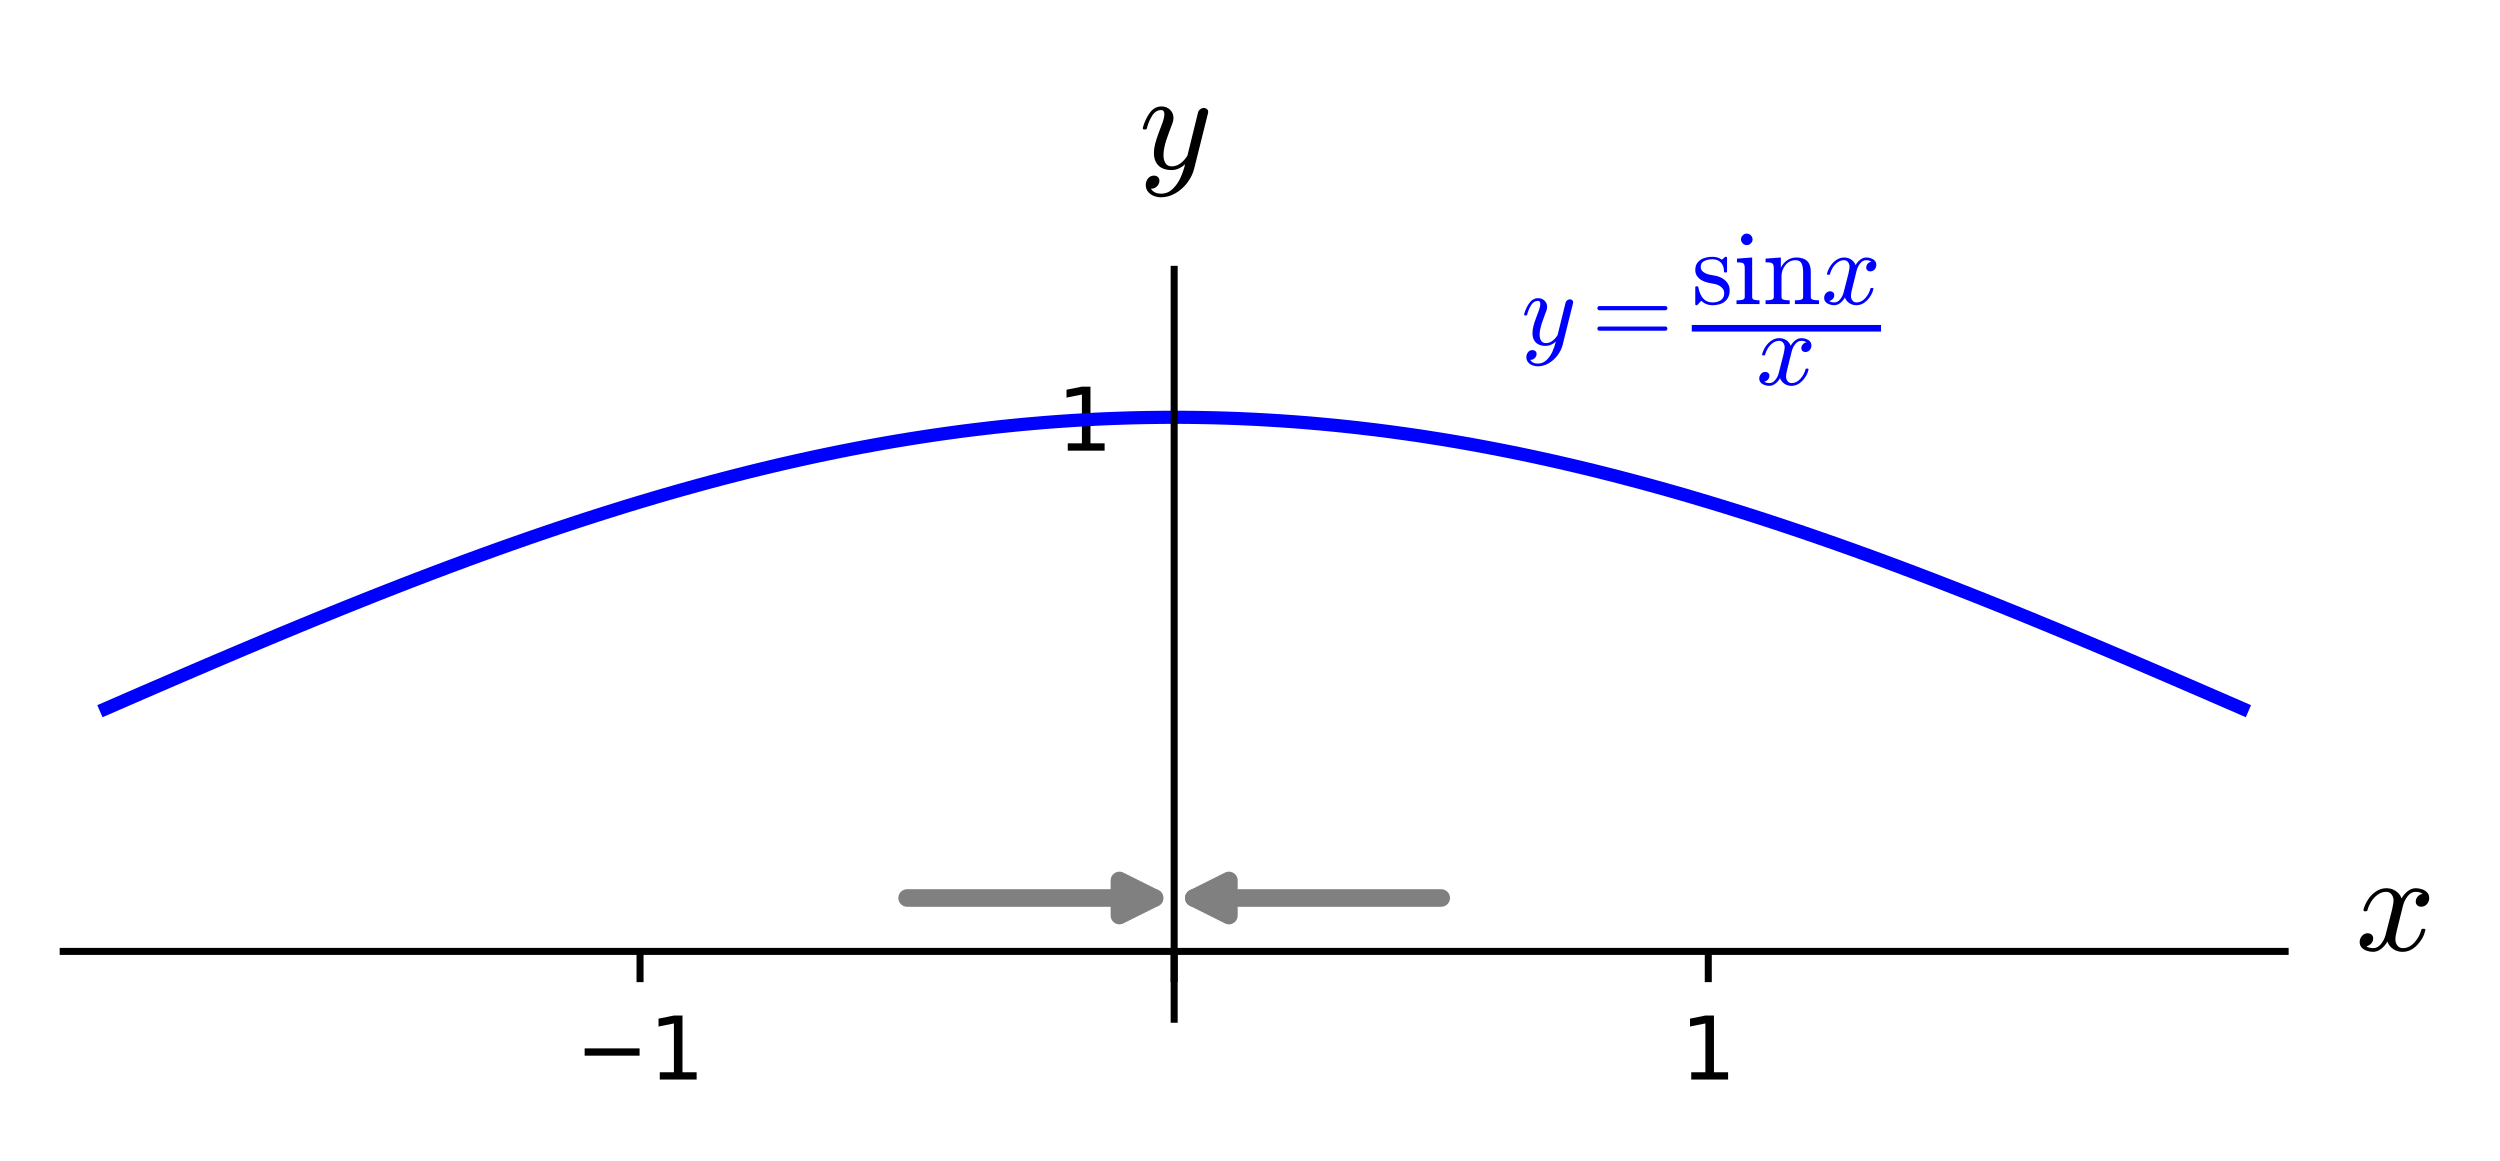
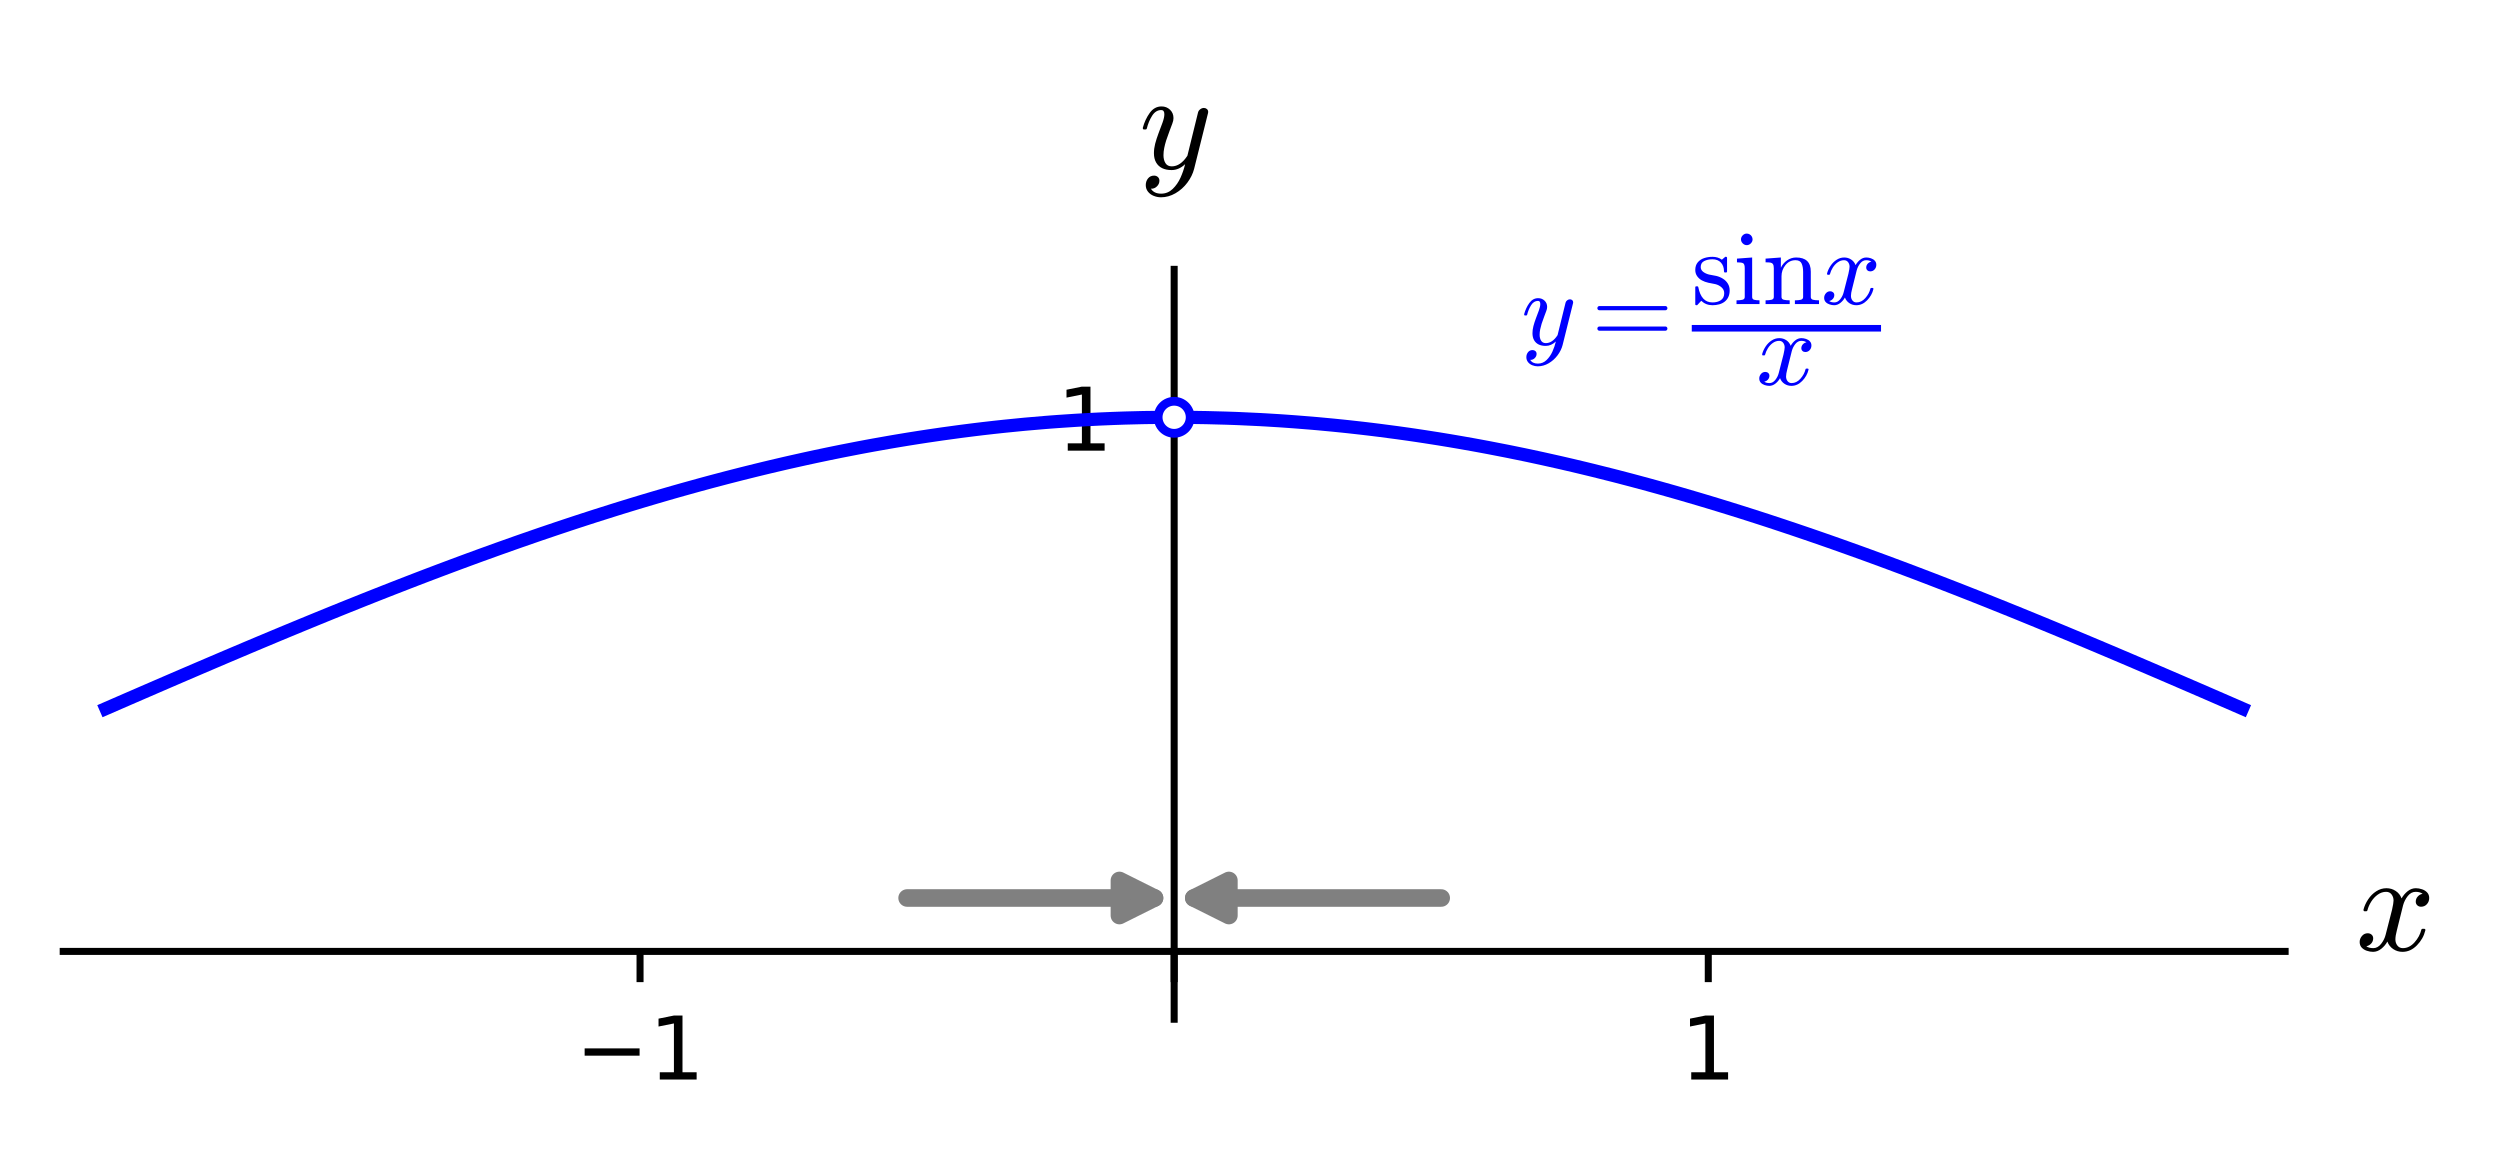
<svg xmlns="http://www.w3.org/2000/svg" xmlns:xlink="http://www.w3.org/1999/xlink" height="132.268pt" version="1.1" viewBox="0 0 284.815 132.268" width="284.815pt">
  <defs>
    <style type="text/css">*{stroke-linecap:butt;stroke-linejoin:round;}</style>
  </defs>
  <g id="figure_1">
    <g id="patch_1">
      <path d="M 0 132.268  L 284.815 132.268  L 284.815 0  L 0 0  z " style="fill:#ffffff;" />
    </g>
    <g id="axes_1">
      <g id="patch_2">
        <path d="M 7.2 116.118  L 260.335 116.118  L 260.335 30.685  L 7.2 30.685  z " style="fill:#ffffff;" />
      </g>
      <g id="matplotlib.axis_1">
        <g id="xtick_1">
          <g id="line2d_1">
            <defs>
-               <path d="M 0 0  L 0 3.5  " id="m405a6da894" style="stroke:#000000;stroke-width:0.8;" />
+               <path d="M 0 0  L 0 3.5  " id="m5a7157ee96" style="stroke:#000000;stroke-width:0.8;" />
            </defs>
            <g>
-               <use style="stroke:#000000;stroke-width:0.8;" x="72.918" xlink:href="#m405a6da894" y="108.39" />
+               <use style="stroke:#000000;stroke-width:0.8;" x="72.918" xlink:href="#m5a7157ee96" y="108.39" />
            </g>
          </g>
          <g id="text_1">
            <g transform="translate(65.54665 122.9886)scale(0.1 -0.1)">
              <defs>
                <path d="M 10.594 35.5  L 73.188 35.5  L 73.188 27.203  L 10.594 27.203  z " id="DejaVuSans-8722" />
                <path d="M 12.406 8.297  L 28.516 8.297  L 28.516 63.922  L 10.984 60.406  L 10.984 69.391  L 28.422 72.906  L 38.281 72.906  L 38.281 8.297  L 54.391 8.297  L 54.391 0  L 12.406 0  z " id="DejaVuSans-49" />
              </defs>
              <use xlink:href="#DejaVuSans-8722" />
              <use x="83.789" xlink:href="#DejaVuSans-49" />
            </g>
          </g>
        </g>
        <g id="xtick_2">
          <g id="line2d_2">
            <g>
-               <use style="stroke:#000000;stroke-width:0.8;" x="133.768" xlink:href="#m405a6da894" y="108.39" />
+               <use style="stroke:#000000;stroke-width:0.8;" x="133.768" xlink:href="#m5a7157ee96" y="108.39" />
            </g>
          </g>
        </g>
        <g id="xtick_3">
          <g id="line2d_3">
            <g>
-               <use style="stroke:#000000;stroke-width:0.8;" x="194.617" xlink:href="#m405a6da894" y="108.39" />
+               <use style="stroke:#000000;stroke-width:0.8;" x="194.617" xlink:href="#m5a7157ee96" y="108.39" />
            </g>
          </g>
          <g id="text_2">
            <g transform="translate(191.436 122.9886)scale(0.1 -0.1)">
              <use xlink:href="#DejaVuSans-49" />
            </g>
          </g>
        </g>
        <g id="text_3">
          <g transform="translate(268.335 108.3901)scale(0.16 -0.16)">
            <defs>
              <path d="M 7.812 2.875  Q 9.578 1.516 12.797 1.516  Q 15.922 1.516 18.312 4.516  Q 20.703 7.516 21.578 11.078  L 26.125 28.812  Q 27.203 33.641 27.203 35.406  Q 27.203 37.891 25.812 39.75  Q 24.422 41.609 21.922 41.609  Q 18.75 41.609 15.969 39.625  Q 13.188 37.641 11.281 34.594  Q 9.375 31.547 8.594 28.422  Q 8.406 27.781 7.812 27.781  L 6.594 27.781  Q 5.812 27.781 5.812 28.719  L 5.812 29  Q 6.781 32.719 9.125 36.25  Q 11.469 39.797 14.859 41.984  Q 18.266 44.188 22.125 44.188  Q 25.781 44.188 28.734 42.234  Q 31.688 40.281 32.906 36.922  Q 34.625 39.984 37.281 42.078  Q 39.938 44.188 43.109 44.188  Q 45.266 44.188 47.5 43.422  Q 49.75 42.672 51.172 41.109  Q 52.594 39.547 52.594 37.203  Q 52.594 34.672 50.953 32.828  Q 49.312 31 46.781 31  Q 45.172 31 44.094 32.031  Q 43.016 33.062 43.016 34.625  Q 43.016 36.719 44.453 38.297  Q 45.906 39.891 47.906 40.188  Q 46.094 41.609 42.922 41.609  Q 39.703 41.609 37.328 38.625  Q 34.969 35.641 33.984 31.984  L 29.594 14.312  Q 28.516 10.297 28.516 7.719  Q 28.516 5.172 29.953 3.344  Q 31.391 1.516 33.797 1.516  Q 38.484 1.516 42.156 5.641  Q 45.844 9.766 47.016 14.703  Q 47.219 15.281 47.797 15.281  L 49.031 15.281  Q 49.422 15.281 49.656 15.016  Q 49.906 14.75 49.906 14.406  Q 49.906 14.312 49.812 14.109  Q 48.391 8.156 43.844 3.516  Q 39.312 -1.125 33.594 -1.125  Q 29.938 -1.125 26.984 0.844  Q 24.031 2.828 22.797 6.203  Q 21.234 3.266 18.469 1.062  Q 15.719 -1.125 12.594 -1.125  Q 10.453 -1.125 8.172 -0.359  Q 5.906 0.391 4.484 1.953  Q 3.078 3.516 3.078 5.906  Q 3.078 8.25 4.703 10.172  Q 6.344 12.109 8.797 12.109  Q 10.453 12.109 11.578 11.109  Q 12.703 10.109 12.703 8.5  Q 12.703 6.391 11.297 4.828  Q 9.906 3.266 7.812 2.875  z " id="Cmmi10-120" />
            </defs>
            <use transform="translate(0 0.8125)" xlink:href="#Cmmi10-120" />
          </g>
        </g>
      </g>
      <g id="matplotlib.axis_2">
        <g id="ytick_1">
          <g id="line2d_4">
            <defs>
-               <path d="M 0 0  L -3.5 0  " id="m4b95eb0476" style="stroke:#000000;stroke-width:0.8;" />
+               <path d="M 0 0  L -3.5 0  " id="mc03ff8316c" style="stroke:#000000;stroke-width:0.8;" />
            </defs>
            <g>
-               <use style="stroke:#000000;stroke-width:0.8;" x="133.768" xlink:href="#m4b95eb0476" y="47.54" />
+               <use style="stroke:#000000;stroke-width:0.8;" x="133.768" xlink:href="#mc03ff8316c" y="47.54" />
            </g>
          </g>
          <g id="text_4">
            <g transform="translate(120.405 51.3396)scale(0.1 -0.1)">
              <use xlink:href="#DejaVuSans-49" />
            </g>
          </g>
        </g>
        <g id="text_5">
          <g transform="translate(129.7675 19.325)scale(0.16 -0.16)">
            <defs>
              <path d="M 8.406 -14.312  Q 10.5 -17.922 15.719 -17.922  Q 20.453 -17.922 23.922 -14.594  Q 27.391 -11.281 29.516 -6.562  Q 31.641 -1.859 32.812 3.078  Q 28.375 -1.125 23.188 -1.125  Q 19.234 -1.125 16.453 0.234  Q 13.672 1.609 12.125 4.312  Q 10.594 7.031 10.594 10.891  Q 10.594 14.156 11.469 17.594  Q 12.359 21.047 13.938 25.266  Q 15.531 29.5 16.703 32.625  Q 18.016 36.281 18.016 38.625  Q 18.016 41.609 15.828 41.609  Q 11.859 41.609 9.297 37.531  Q 6.734 33.453 5.516 28.422  Q 5.328 27.781 4.688 27.781  L 3.516 27.781  Q 2.688 27.781 2.688 28.719  L 2.688 29  Q 4.297 34.969 7.609 39.578  Q 10.938 44.188 16.016 44.188  Q 19.578 44.188 22.047 41.844  Q 24.516 39.5 24.516 35.891  Q 24.516 34.031 23.688 31.984  Q 23.25 30.766 21.688 26.656  Q 20.125 22.562 19.281 19.875  Q 18.453 17.188 17.922 14.594  Q 17.391 12.016 17.391 9.422  Q 17.391 6.109 18.797 3.812  Q 20.219 1.516 23.297 1.516  Q 29.5 1.516 34.422 9.078  L 42 39.891  Q 42.328 41.219 43.547 42.156  Q 44.781 43.109 46.188 43.109  Q 47.406 43.109 48.312 42.328  Q 49.219 41.547 49.219 40.281  Q 49.219 39.703 49.125 39.5  L 39.203 -0.297  Q 37.891 -5.422 34.375 -10.109  Q 30.859 -14.797 25.906 -17.656  Q 20.953 -20.516 15.578 -20.516  Q 12.984 -20.516 10.438 -19.5  Q 7.906 -18.5 6.344 -16.5  Q 4.781 -14.5 4.781 -11.812  Q 4.781 -9.078 6.391 -7.078  Q 8.016 -5.078 10.688 -5.078  Q 12.312 -5.078 13.406 -6.078  Q 14.5 -7.078 14.5 -8.688  Q 14.5 -10.984 12.781 -12.688  Q 11.078 -14.406 8.797 -14.406  Q 8.688 -14.359 8.594 -14.328  Q 8.5 -14.312 8.406 -14.312  z " id="Cmmi10-121" />
            </defs>
            <use transform="translate(0 0.8125)" xlink:href="#Cmmi10-121" />
          </g>
        </g>
      </g>
      <g id="patch_3">
-         <path clip-path="url(#p4945c93f55)" d="M 164.192 102.305  Q 148.98 102.305 136.004 102.305  " style="fill:none;stroke:#808080;stroke-linecap:round;stroke-width:2;" />
-         <path clip-path="url(#p4945c93f55)" d="M 140.004 104.305  L 136.004 102.305  L 140.004 100.305  L 140.004 104.305  z " style="fill:#808080;stroke:#808080;stroke-linecap:round;stroke-width:2;" />
+         <path clip-path="url(#pcf2628fdfc)" d="M 164.192 102.305  Q 148.98 102.305 136.004 102.305  " style="fill:none;stroke:#808080;stroke-linecap:round;stroke-width:2;" />
+         <path clip-path="url(#pcf2628fdfc)" d="M 140.004 104.305  L 136.004 102.305  L 140.004 100.305  L 140.004 104.305  z " style="fill:#808080;stroke:#808080;stroke-linecap:round;stroke-width:2;" />
      </g>
      <g id="patch_4">
-         <path clip-path="url(#p4945c93f55)" d="M 103.343 102.305  Q 118.555 102.305 131.531 102.305  " style="fill:none;stroke:#808080;stroke-linecap:round;stroke-width:2;" />
-         <path clip-path="url(#p4945c93f55)" d="M 127.531 100.305  L 131.531 102.305  L 127.531 104.305  L 127.531 100.305  z " style="fill:#808080;stroke:#808080;stroke-linecap:round;stroke-width:2;" />
+         <path clip-path="url(#pcf2628fdfc)" d="M 103.343 102.305  Q 118.555 102.305 131.531 102.305  " style="fill:none;stroke:#808080;stroke-linecap:round;stroke-width:2;" />
+         <path clip-path="url(#pcf2628fdfc)" d="M 127.531 100.305  L 131.531 102.305  L 127.531 104.305  L 127.531 100.305  z " style="fill:#808080;stroke:#808080;stroke-linecap:round;stroke-width:2;" />
      </g>
      <g id="line2d_5">
-         <path clip-path="url(#p4945c93f55)" d="M 12.068 80.725  L 13.105 80.274  L 14.556 79.643  L 16.278 78.895  L 17.3 78.453  L 18.024 78.14  L 19.156 77.651  L 20.422 77.105  L 22.068 76.397  L 23.675 75.709  L 24.534 75.342  L 25.962 74.735  L 26.604 74.462  L 28.146 73.81  L 29.79 73.118  L 30.811 72.69  L 32.135 72.138  L 32.44 72.011  L 34.337 71.225  L 35.574 70.717  L 36.1 70.501  L 37.986 69.733  L 39.162 69.257  L 39.589 69.085  L 42.021 68.113  L 43.179 67.654  L 44.144 67.274  L 45.699 66.667  L 46.459 66.372  L 47.143 66.108  L 49.091 65.363  L 49.528 65.197  L 51.456 64.472  L 51.984 64.275  L 53.59 63.681  L 54.833 63.226  L 56.357 62.675  L 57.062 62.423  L 58.127 62.044  L 60.345 61.267  L 61.417 60.898  L 62.72 60.454  L 63.766 60.101  L 64.224 59.948  L 65.928 59.385  L 66.565 59.177  L 67.829 58.769  L 69.465 58.25  L 71.048 57.757  L 71.407 57.646  L 72.927 57.184  L 74.65 56.671  L 75.549 56.408  L 77.436 55.867  L 77.709 55.79  L 79.395 55.321  L 80.999 54.885  L 82.232 54.558  L 82.419 54.509  L 84.011 54.098  L 85.2 53.798  L 86.438 53.493  L 87.923 53.136  L 89.059 52.869  L 90.952 52.439  L 91.925 52.224  L 93.209 51.947  L 94.148 51.75  L 95.638 51.445  L 96.906 51.194  L 97.542 51.072  L 98.448 50.9  L 100.157 50.588  L 101.279 50.39  L 102.142 50.243  L 103.613 50.001  L 105.15 49.759  L 106.018 49.628  L 107.423 49.424  L 109.171 49.184  L 109.742 49.109  L 110.808 48.974  L 112.959 48.719  L 113.706 48.637  L 114.319 48.571  L 116.387 48.364  L 116.657 48.339  L 118.877 48.146  L 119.927 48.064  L 120.502 48.021  L 122.431 47.892  L 123.807 47.812  L 125.175 47.742  L 125.781 47.715  L 127.19 47.659  L 128.83 47.607  L 128.97 47.603  L 130.665 47.567  L 132.39 47.546  L 132.954 47.542  " style="fill:none;stroke:#0000ff;stroke-linecap:square;stroke-width:1.5;" />
+         <path clip-path="url(#pcf2628fdfc)" d="M 12.068 80.725  L 13.63 80.045  L 14.604 79.622  L 16.064 78.988  L 16.699 78.713  L 17.926 78.182  L 18.951 77.739  L 20.932 76.885  L 22.438 76.239  L 22.84 76.067  L 23.925 75.603  L 25.763 74.819  L 26.889 74.342  L 28.216 73.78  L 29.639 73.181  L 30.106 72.986  L 31.349 72.465  L 32.683 71.91  L 34.438 71.184  L 35.248 70.851  L 36.299 70.42  L 37.664 69.863  L 39.062 69.297  L 39.606 69.078  L 41.488 68.324  L 42.518 67.915  L 43.893 67.373  L 44.655 67.074  L 46.45 66.376  L 47.44 65.994  L 48.592 65.553  L 49.964 65.032  L 51.384 64.499  L 52.506 64.081  L 53.424 63.742  L 54.767 63.25  L 56.687 62.557  L 56.92 62.474  L 58.756 61.822  L 59.255 61.647  L 60.973 61.051  L 61.628 60.825  L 63.46 60.204  L 64.821 59.75  L 65.672 59.469  L 66.566 59.177  L 67.753 58.793  L 69.978 58.089  L 70.775 57.841  L 71.85 57.511  L 73.159 57.114  L 74.635 56.676  L 75.969 56.287  L 76.682 56.081  L 77.729 55.784  L 79.748 55.224  L 80.969 54.893  L 81.335 54.796  L 82.822 54.404  L 84.45 53.987  L 86.051 53.588  L 86.999 53.357  L 87.791 53.167  L 89.411 52.788  L 89.997 52.654  L 91.692 52.275  L 92.86 52.021  L 94.387 51.7  L 95.787 51.415  L 96.051 51.363  L 97.895 51.004  L 98.661 50.86  L 99.539 50.699  L 101.386 50.372  L 102.052 50.258  L 103.448 50.027  L 104.709 49.827  L 105.691 49.677  L 107.352 49.434  L 109.279 49.17  L 109.565 49.132  L 111.061 48.943  L 111.988 48.831  L 113.23 48.689  L 114.438 48.559  L 116.428 48.361  L 116.804 48.325  L 119.076 48.13  L 119.528 48.094  L 120.48 48.023  L 122.527 47.886  L 123.854 47.809  L 124.013 47.801  L 125.373 47.733  L 126.866 47.671  L 128.133 47.627  L 130.092 47.577  L 130.583 47.568  L 132.542 47.544  L 133.332 47.541  " style="fill:none;stroke:#0000ff;stroke-linecap:square;stroke-width:1.5;" />
      </g>
      <g id="line2d_6">
-         <path clip-path="url(#p4945c93f55)" d="M 134.731 47.543  L 136.026 47.554  L 137.052 47.57  L 138.512 47.602  L 139.667 47.636  L 140.713 47.672  L 141.446 47.702  L 142.898 47.768  L 144.161 47.836  L 145.953 47.946  L 146.803 48.005  L 147.892 48.085  L 148.52 48.135  L 150.476 48.302  L 152.052 48.452  L 152.325 48.479  L 153.502 48.602  L 154.611 48.723  L 156.768 48.979  L 157.26 49.041  L 158.265 49.171  L 160.278 49.447  L 161.305 49.596  L 162.316 49.748  L 164.112 50.031  L 165.305 50.228  L 165.983 50.343  L 167.693 50.644  L 168.129 50.723  L 169.348 50.949  L 171.392 51.344  L 172.318 51.53  L 173.314 51.734  L 174.543 51.993  L 176.291 52.374  L 176.872 52.503  L 178.951 52.98  L 179.595 53.132  L 180.448 53.336  L 181.588 53.613  L 183.051 53.978  L 184.438 54.333  L 185.663 54.653  L 187.476 55.139  L 187.882 55.25  L 190.015 55.843  L 191.198 56.18  L 191.277 56.203  L 192.584 56.583  L 194.772 57.234  L 195.005 57.304  L 196.441 57.743  L 198.289 58.319  L 199.401 58.672  L 200.447 59.008  L 202.126 59.556  L 203.429 59.988  L 203.492 60.009  L 204.941 60.496  L 206.426 61.004  L 208.209 61.623  L 209.221 61.978  L 210.129 62.3  L 211.244 62.699  L 213.076 63.363  L 213.653 63.574  L 214.881 64.026  L 215.732 64.342  L 217.659 65.066  L 218.922 65.545  L 219.762 65.866  L 221.469 66.524  L 223.027 67.132  L 223.711 67.4  L 224.716 67.796  L 226.685 68.579  L 227.674 68.975  L 228.711 69.394  L 229.301 69.632  L 231.134 70.378  L 232.525 70.949  L 233.559 71.375  L 234.112 71.603  L 236.207 72.474  L 237.158 72.872  L 238.937 73.619  L 239.623 73.909  L 240.926 74.46  L 241.977 74.906  L 243.242 75.445  L 244.73 76.082  L 246.197 76.711  L 247.015 77.062  L 247.923 77.454  L 249.93 78.321  L 250.804 78.699  L 252.058 79.243  L 252.966 79.637  L 253.871 80.03  L 255.467 80.725  " style="fill:none;stroke:#0000ff;stroke-linecap:square;stroke-width:1.5;" />
+         <path clip-path="url(#pcf2628fdfc)" d="M 134.156 47.541  L 135.652 47.55  L 137.355 47.576  L 137.464 47.578  L 139.663 47.636  L 140.685 47.671  L 141.203 47.692  L 143.533 47.801  L 144.172 47.836  L 145.743 47.932  L 146.197 47.963  L 147.527 48.058  L 149.395 48.207  L 150.121 48.27  L 151.86 48.433  L 152.978 48.546  L 153.686 48.621  L 155.24 48.795  L 156.201 48.909  L 157.12 49.023  L 159.188 49.295  L 160.49 49.477  L 161.252 49.588  L 162.396 49.761  L 163.887 49.995  L 165.189 50.209  L 166.344 50.406  L 167.792 50.662  L 168.628 50.815  L 169.548 50.987  L 171.643 51.394  L 172.096 51.485  L 173.649 51.804  L 174.186 51.917  L 175.667 52.236  L 177.64 52.677  L 177.925 52.742  L 179.259 53.052  L 180.561 53.363  L 181.506 53.593  L 183.767 54.16  L 184.234 54.28  L 185.83 54.697  L 186.488 54.873  L 187.872 55.247  L 188.938 55.541  L 190.821 56.072  L 191.443 56.251  L 193.477 56.846  L 194.82 57.248  L 195.797 57.545  L 197.013 57.92  L 198.548 58.4  L 199.43 58.681  L 200.68 59.083  L 201.357 59.303  L 202.921 59.819  L 204.436 60.326  L 205.802 60.79  L 206.742 61.113  L 207.553 61.394  L 208.425 61.698  L 209.638 62.126  L 211.929 62.946  L 212.787 63.257  L 214.486 63.88  L 214.784 63.99  L 216.516 64.635  L 217.288 64.926  L 218.307 65.311  L 219.998 65.957  L 220.66 66.212  L 222.86 67.066  L 223.915 67.48  L 225.187 67.982  L 225.888 68.261  L 226.733 68.598  L 229.064 69.536  L 230.141 69.973  L 231.536 70.543  L 232.48 70.93  L 233.767 71.461  L 234.76 71.872  L 236.17 72.459  L 237.119 72.856  L 238.181 73.301  L 240.007 74.071  L 241.219 74.585  L 242.586 75.165  L 242.699 75.214  L 244.924 76.165  L 245.235 76.298  L 247.303 77.187  L 248.528 77.715  L 248.815 77.839  L 250.467 78.553  L 251.485 78.994  L 252.461 79.418  L 254.657 80.372  L 255.467 80.725  " style="fill:none;stroke:#0000ff;stroke-linecap:square;stroke-width:1.5;" />
      </g>
      <g id="line2d_7" />
      <g id="patch_5">
        <path d="M 133.768 116.118  L 133.768 30.685  " style="fill:none;stroke:#000000;stroke-linecap:square;stroke-linejoin:miter;stroke-width:0.8;" />
      </g>
      <g id="patch_6">
        <path d="M 7.2 108.39  L 260.335 108.39  " style="fill:none;stroke:#000000;stroke-linecap:square;stroke-linejoin:miter;stroke-width:0.8;" />
      </g>
      <g id="text_6">
        <g style="fill:#0000ff;" transform="translate(173.3173 39.33043)scale(0.12 -0.12)">
          <defs>
            <path d="M 7.516 13.281  Q 6.688 13.281 6.141 13.906  Q 5.609 14.547 5.609 15.281  Q 5.609 16.109 6.141 16.688  Q 6.688 17.281 7.516 17.281  L 70.312 17.281  Q 71.047 17.281 71.578 16.688  Q 72.125 16.109 72.125 15.281  Q 72.125 14.547 71.578 13.906  Q 71.047 13.281 70.312 13.281  z M 7.516 32.719  Q 6.688 32.719 6.141 33.297  Q 5.609 33.891 5.609 34.719  Q 5.609 35.453 6.141 36.078  Q 6.688 36.719 7.516 36.719  L 70.312 36.719  Q 71.047 36.719 71.578 36.078  Q 72.125 35.453 72.125 34.719  Q 72.125 33.891 71.578 33.297  Q 71.047 32.719 70.312 32.719  z " id="Cmr10-61" />
            <path d="M 3.328 -0.297  L 3.328 16.016  Q 3.328 16.797 4.203 16.797  L 5.422 16.797  Q 6 16.797 6.203 16.016  Q 8.984 1.516 19.672 1.516  Q 24.422 1.516 27.609 3.656  Q 30.812 5.812 30.812 10.297  Q 30.812 13.531 28.312 15.797  Q 25.828 18.062 22.406 18.891  L 15.719 20.219  Q 12.359 20.953 9.594 22.453  Q 6.844 23.969 5.078 26.484  Q 3.328 29 3.328 32.328  Q 3.328 36.719 5.641 39.516  Q 7.953 42.328 11.656 43.578  Q 15.375 44.828 19.672 44.828  Q 24.812 44.828 28.609 42.094  L 31.5 44.578  Q 31.5 44.828 31.984 44.828  L 32.719 44.828  Q 33.016 44.828 33.25 44.547  Q 33.5 44.281 33.5 44  L 33.5 30.906  Q 33.5 29.984 32.719 29.984  L 31.5 29.984  Q 30.609 29.984 30.609 30.906  Q 30.609 36.141 27.703 39.312  Q 24.812 42.484 19.578 42.484  Q 15.094 42.484 11.797 40.812  Q 8.5 39.156 8.5 35.109  Q 8.5 32.328 10.859 30.547  Q 13.234 28.766 16.406 27.984  L 23.188 26.703  Q 26.609 25.922 29.562 24.062  Q 32.516 22.219 34.25 19.375  Q 35.984 16.547 35.984 12.984  Q 35.984 9.375 34.734 6.703  Q 33.5 4.047 31.266 2.281  Q 29.047 0.531 26.016 -0.297  Q 23 -1.125 19.672 -1.125  Q 13.422 -1.125 8.984 3.078  L 5.328 -0.875  Q 5.328 -1.125 4.781 -1.125  L 4.203 -1.125  Q 3.328 -1.125 3.328 -0.297  z " id="Cmr10-115" />
            <path d="M 3.078 0  L 3.078 3.516  Q 6.5 3.516 8.688 4.047  Q 10.891 4.594 10.891 6.688  L 10.891 33.984  Q 10.891 37.844 9.391 38.719  Q 7.906 39.594 3.516 39.594  L 3.516 43.109  L 17.922 44.188  L 17.922 6.688  Q 17.922 4.594 19.828 4.047  Q 21.734 3.516 24.906 3.516  L 24.906 0  z M 7.328 61.375  Q 7.328 63.578 8.984 65.234  Q 10.641 66.891 12.797 66.891  Q 14.203 66.891 15.516 66.156  Q 16.844 65.438 17.578 64.109  Q 18.312 62.797 18.312 61.375  Q 18.312 59.234 16.641 57.562  Q 14.984 55.906 12.797 55.906  Q 10.641 55.906 8.984 57.562  Q 7.328 59.234 7.328 61.375  z " id="Cmr10-105" />
            <path d="M 2.984 0  L 2.984 3.516  Q 6.391 3.516 8.594 4.047  Q 10.797 4.594 10.797 6.688  L 10.797 33.984  Q 10.797 36.672 9.984 37.859  Q 9.188 39.062 7.672 39.328  Q 6.156 39.594 2.984 39.594  L 2.984 43.109  L 17.484 44.188  L 17.484 34.422  Q 19.484 38.719 23.406 41.453  Q 27.344 44.188 31.984 44.188  Q 38.922 44.188 42.406 40.859  Q 45.906 37.547 45.906 30.719  L 45.906 6.688  Q 45.906 4.594 48.094 4.047  Q 50.297 3.516 53.719 3.516  L 53.719 0  L 30.812 0  L 30.812 3.516  Q 34.234 3.516 36.422 4.047  Q 38.625 4.594 38.625 6.688  L 38.625 30.422  Q 38.625 35.297 37.203 38.453  Q 35.797 41.609 31.391 41.609  Q 25.594 41.609 21.844 36.969  Q 18.109 32.328 18.109 26.422  L 18.109 6.688  Q 18.109 4.594 20.312 4.047  Q 22.516 3.516 25.875 3.516  L 25.875 0  z " id="Cmr10-110" />
          </defs>
          <use transform="translate(0 0.484375)" xlink:href="#Cmmi10-121" />
          <use transform="translate(66.58203 0.484375)" xlink:href="#Cmr10-61" />
          <use transform="translate(161.8262 39.10938)" xlink:href="#Cmr10-115" />
          <use transform="translate(201.2305 39.10938)" xlink:href="#Cmr10-105" />
          <use transform="translate(228.916 39.10938)" xlink:href="#Cmr10-110" />
          <use transform="translate(284.4336 39.10938)" xlink:href="#Cmmi10-120" />
          <use transform="translate(222.8262 -37.45312)" xlink:href="#Cmmi10-120" />
          <path d="M 161.826 12.984  L 161.826 19.234  L 341.514 19.234  L 341.514 12.984  L 161.826 12.984  z " />
        </g>
      </g>
+       <g id="patch_7">
+         <path clip-path="url(#pcf2628fdfc)" d="M 133.768 49.366  C 134.252 49.366 134.716 49.174 135.058 48.831  C 135.401 48.489 135.593 48.025 135.593 47.54  C 135.593 47.056 135.401 46.592 135.058 46.25  C 134.716 45.907 134.252 45.715 133.768 45.715  C 133.283 45.715 132.819 45.907 132.477 46.25  C 132.134 46.592 131.942 47.056 131.942 47.54  C 131.942 48.025 132.134 48.489 132.477 48.831  C 132.819 49.174 133.283 49.366 133.768 49.366  z " style="fill:#ffffff;stroke:#0000ff;stroke-linejoin:miter;" />
+       </g>
    </g>
  </g>
  <defs>
-     <clipPath id="p4945c93f55">
+     <clipPath id="pcf2628fdfc">
      <rect height="85.433" width="253.135" x="7.2" y="30.685" />
    </clipPath>
  </defs>
</svg>
